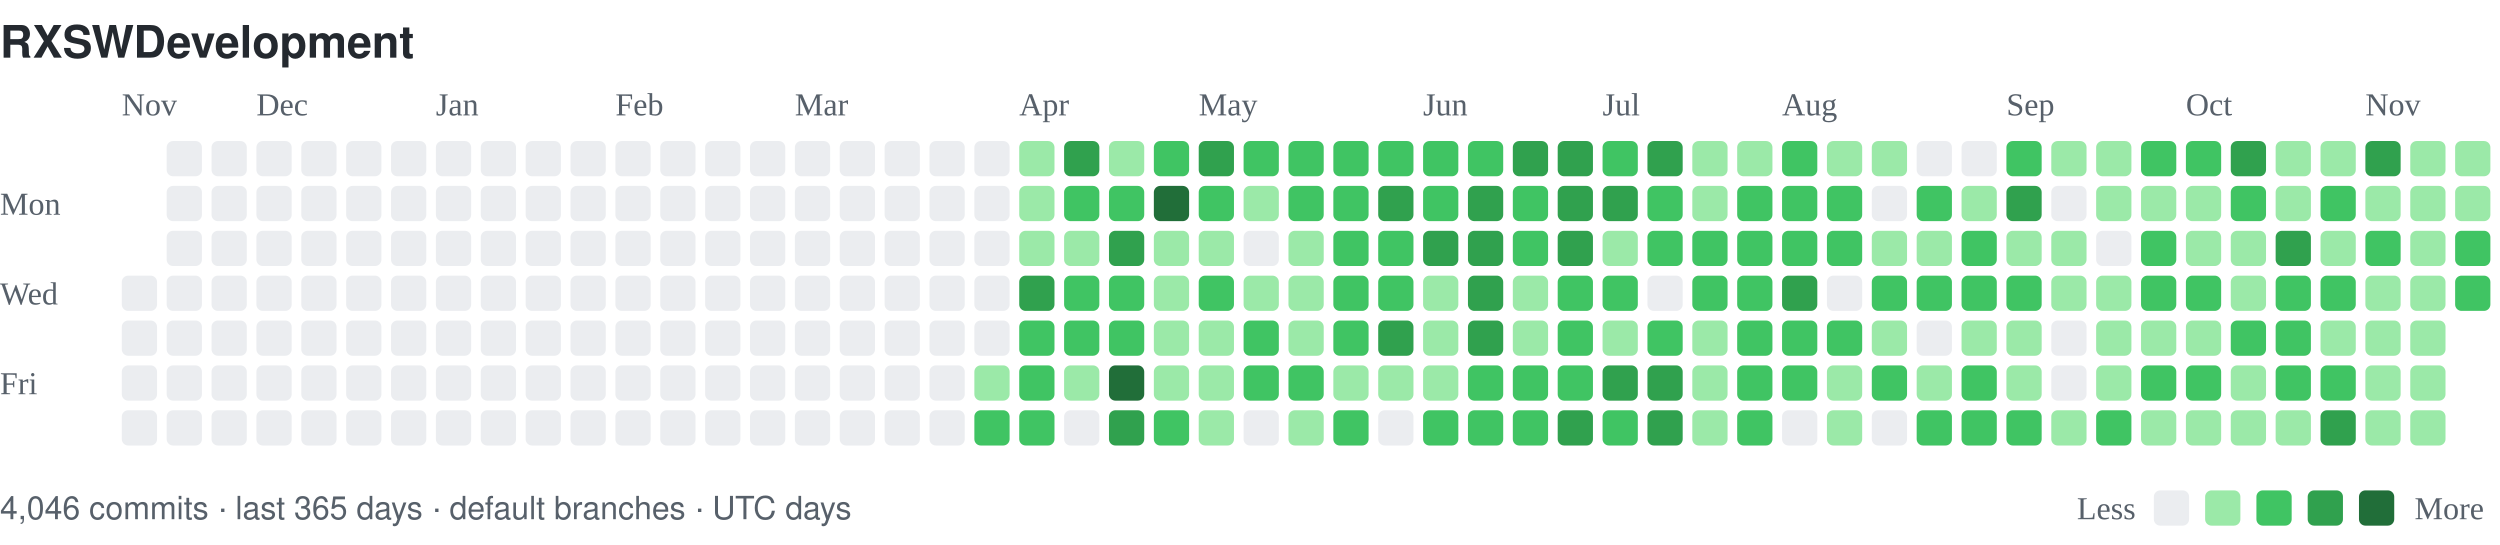
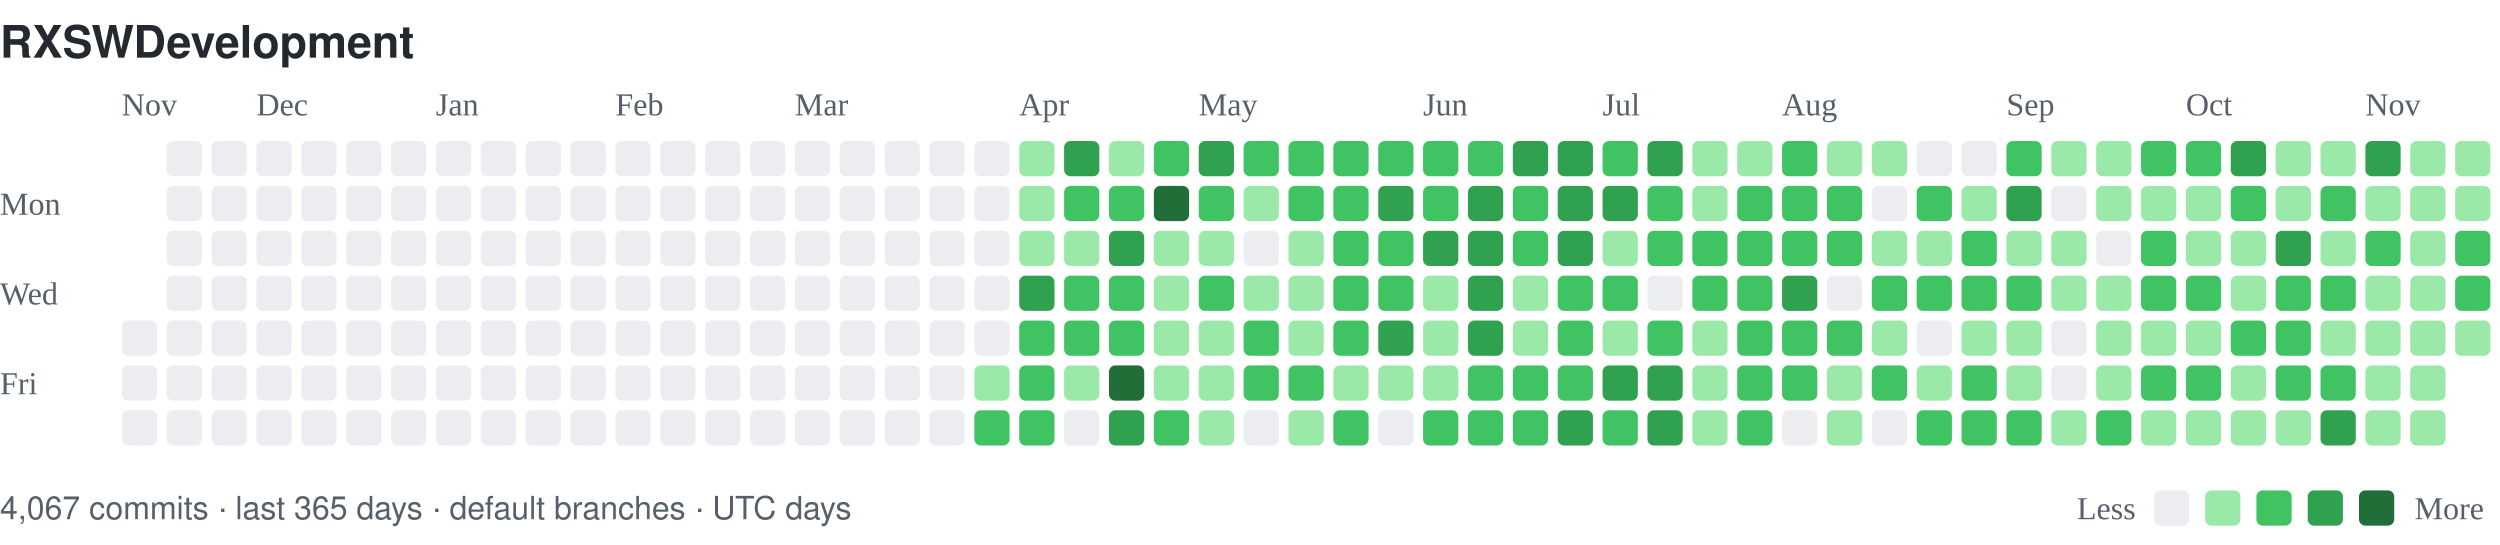
<svg xmlns="http://www.w3.org/2000/svg" width="780" height="170" viewBox="0 0 780 170" role="img">
  <text x="0" y="18" font-size="14" font-weight="600" fill="#24292f" font-family="ui-sans-serif,-apple-system,Segoe UI,Helvetica,Arial,sans-serif">RXSWDevelopment</text>
  <text x="0" y="67" font-size="10" fill="#57606a">Mon</text>
  <text x="0" y="95" font-size="10" fill="#57606a">Wed</text>
  <text x="0" y="123" font-size="10" fill="#57606a">Fri</text>
  <text x="38" y="36" font-size="10" fill="#57606a">Nov</text>
-   <rect x="38" y="86" width="11" height="11" rx="2" fill="#ebedf0" />
  <rect x="38" y="100" width="11" height="11" rx="2" fill="#ebedf0" />
  <rect x="38" y="114" width="11" height="11" rx="2" fill="#ebedf0" />
  <rect x="38" y="128" width="11" height="11" rx="2" fill="#ebedf0" />
  <rect x="52" y="44" width="11" height="11" rx="2" fill="#ebedf0" />
  <rect x="52" y="58" width="11" height="11" rx="2" fill="#ebedf0" />
  <rect x="52" y="72" width="11" height="11" rx="2" fill="#ebedf0" />
  <rect x="52" y="86" width="11" height="11" rx="2" fill="#ebedf0" />
  <rect x="52" y="100" width="11" height="11" rx="2" fill="#ebedf0" />
  <rect x="52" y="114" width="11" height="11" rx="2" fill="#ebedf0" />
  <rect x="52" y="128" width="11" height="11" rx="2" fill="#ebedf0" />
  <rect x="66" y="44" width="11" height="11" rx="2" fill="#ebedf0" />
  <rect x="66" y="58" width="11" height="11" rx="2" fill="#ebedf0" />
  <rect x="66" y="72" width="11" height="11" rx="2" fill="#ebedf0" />
  <rect x="66" y="86" width="11" height="11" rx="2" fill="#ebedf0" />
  <rect x="66" y="100" width="11" height="11" rx="2" fill="#ebedf0" />
  <rect x="66" y="114" width="11" height="11" rx="2" fill="#ebedf0" />
  <rect x="66" y="128" width="11" height="11" rx="2" fill="#ebedf0" />
  <text x="80" y="36" font-size="10" fill="#57606a">Dec</text>
  <rect x="80" y="44" width="11" height="11" rx="2" fill="#ebedf0" />
  <rect x="80" y="58" width="11" height="11" rx="2" fill="#ebedf0" />
  <rect x="80" y="72" width="11" height="11" rx="2" fill="#ebedf0" />
  <rect x="80" y="86" width="11" height="11" rx="2" fill="#ebedf0" />
  <rect x="80" y="100" width="11" height="11" rx="2" fill="#ebedf0" />
  <rect x="80" y="114" width="11" height="11" rx="2" fill="#ebedf0" />
  <rect x="80" y="128" width="11" height="11" rx="2" fill="#ebedf0" />
  <rect x="94" y="44" width="11" height="11" rx="2" fill="#ebedf0" />
  <rect x="94" y="58" width="11" height="11" rx="2" fill="#ebedf0" />
  <rect x="94" y="72" width="11" height="11" rx="2" fill="#ebedf0" />
  <rect x="94" y="86" width="11" height="11" rx="2" fill="#ebedf0" />
  <rect x="94" y="100" width="11" height="11" rx="2" fill="#ebedf0" />
  <rect x="94" y="114" width="11" height="11" rx="2" fill="#ebedf0" />
  <rect x="94" y="128" width="11" height="11" rx="2" fill="#ebedf0" />
  <rect x="108" y="44" width="11" height="11" rx="2" fill="#ebedf0" />
  <rect x="108" y="58" width="11" height="11" rx="2" fill="#ebedf0" />
  <rect x="108" y="72" width="11" height="11" rx="2" fill="#ebedf0" />
  <rect x="108" y="86" width="11" height="11" rx="2" fill="#ebedf0" />
  <rect x="108" y="100" width="11" height="11" rx="2" fill="#ebedf0" />
  <rect x="108" y="114" width="11" height="11" rx="2" fill="#ebedf0" />
  <rect x="108" y="128" width="11" height="11" rx="2" fill="#ebedf0" />
  <rect x="122" y="44" width="11" height="11" rx="2" fill="#ebedf0" />
  <rect x="122" y="58" width="11" height="11" rx="2" fill="#ebedf0" />
  <rect x="122" y="72" width="11" height="11" rx="2" fill="#ebedf0" />
  <rect x="122" y="86" width="11" height="11" rx="2" fill="#ebedf0" />
  <rect x="122" y="100" width="11" height="11" rx="2" fill="#ebedf0" />
  <rect x="122" y="114" width="11" height="11" rx="2" fill="#ebedf0" />
  <rect x="122" y="128" width="11" height="11" rx="2" fill="#ebedf0" />
  <text x="136" y="36" font-size="10" fill="#57606a">Jan</text>
  <rect x="136" y="44" width="11" height="11" rx="2" fill="#ebedf0" />
  <rect x="136" y="58" width="11" height="11" rx="2" fill="#ebedf0" />
  <rect x="136" y="72" width="11" height="11" rx="2" fill="#ebedf0" />
  <rect x="136" y="86" width="11" height="11" rx="2" fill="#ebedf0" />
  <rect x="136" y="100" width="11" height="11" rx="2" fill="#ebedf0" />
  <rect x="136" y="114" width="11" height="11" rx="2" fill="#ebedf0" />
  <rect x="136" y="128" width="11" height="11" rx="2" fill="#ebedf0" />
  <rect x="150" y="44" width="11" height="11" rx="2" fill="#ebedf0" />
  <rect x="150" y="58" width="11" height="11" rx="2" fill="#ebedf0" />
  <rect x="150" y="72" width="11" height="11" rx="2" fill="#ebedf0" />
  <rect x="150" y="86" width="11" height="11" rx="2" fill="#ebedf0" />
  <rect x="150" y="100" width="11" height="11" rx="2" fill="#ebedf0" />
  <rect x="150" y="114" width="11" height="11" rx="2" fill="#ebedf0" />
  <rect x="150" y="128" width="11" height="11" rx="2" fill="#ebedf0" />
  <rect x="164" y="44" width="11" height="11" rx="2" fill="#ebedf0" />
  <rect x="164" y="58" width="11" height="11" rx="2" fill="#ebedf0" />
  <rect x="164" y="72" width="11" height="11" rx="2" fill="#ebedf0" />
  <rect x="164" y="86" width="11" height="11" rx="2" fill="#ebedf0" />
  <rect x="164" y="100" width="11" height="11" rx="2" fill="#ebedf0" />
  <rect x="164" y="114" width="11" height="11" rx="2" fill="#ebedf0" />
  <rect x="164" y="128" width="11" height="11" rx="2" fill="#ebedf0" />
  <rect x="178" y="44" width="11" height="11" rx="2" fill="#ebedf0" />
  <rect x="178" y="58" width="11" height="11" rx="2" fill="#ebedf0" />
  <rect x="178" y="72" width="11" height="11" rx="2" fill="#ebedf0" />
  <rect x="178" y="86" width="11" height="11" rx="2" fill="#ebedf0" />
  <rect x="178" y="100" width="11" height="11" rx="2" fill="#ebedf0" />
  <rect x="178" y="114" width="11" height="11" rx="2" fill="#ebedf0" />
  <rect x="178" y="128" width="11" height="11" rx="2" fill="#ebedf0" />
  <text x="192" y="36" font-size="10" fill="#57606a">Feb</text>
  <rect x="192" y="44" width="11" height="11" rx="2" fill="#ebedf0" />
  <rect x="192" y="58" width="11" height="11" rx="2" fill="#ebedf0" />
  <rect x="192" y="72" width="11" height="11" rx="2" fill="#ebedf0" />
  <rect x="192" y="86" width="11" height="11" rx="2" fill="#ebedf0" />
  <rect x="192" y="100" width="11" height="11" rx="2" fill="#ebedf0" />
  <rect x="192" y="114" width="11" height="11" rx="2" fill="#ebedf0" />
  <rect x="192" y="128" width="11" height="11" rx="2" fill="#ebedf0" />
  <rect x="206" y="44" width="11" height="11" rx="2" fill="#ebedf0" />
  <rect x="206" y="58" width="11" height="11" rx="2" fill="#ebedf0" />
  <rect x="206" y="72" width="11" height="11" rx="2" fill="#ebedf0" />
  <rect x="206" y="86" width="11" height="11" rx="2" fill="#ebedf0" />
  <rect x="206" y="100" width="11" height="11" rx="2" fill="#ebedf0" />
  <rect x="206" y="114" width="11" height="11" rx="2" fill="#ebedf0" />
  <rect x="206" y="128" width="11" height="11" rx="2" fill="#ebedf0" />
  <rect x="220" y="44" width="11" height="11" rx="2" fill="#ebedf0" />
  <rect x="220" y="58" width="11" height="11" rx="2" fill="#ebedf0" />
  <rect x="220" y="72" width="11" height="11" rx="2" fill="#ebedf0" />
  <rect x="220" y="86" width="11" height="11" rx="2" fill="#ebedf0" />
  <rect x="220" y="100" width="11" height="11" rx="2" fill="#ebedf0" />
  <rect x="220" y="114" width="11" height="11" rx="2" fill="#ebedf0" />
  <rect x="220" y="128" width="11" height="11" rx="2" fill="#ebedf0" />
  <rect x="234" y="44" width="11" height="11" rx="2" fill="#ebedf0" />
  <rect x="234" y="58" width="11" height="11" rx="2" fill="#ebedf0" />
  <rect x="234" y="72" width="11" height="11" rx="2" fill="#ebedf0" />
  <rect x="234" y="86" width="11" height="11" rx="2" fill="#ebedf0" />
  <rect x="234" y="100" width="11" height="11" rx="2" fill="#ebedf0" />
  <rect x="234" y="114" width="11" height="11" rx="2" fill="#ebedf0" />
  <rect x="234" y="128" width="11" height="11" rx="2" fill="#ebedf0" />
  <text x="248" y="36" font-size="10" fill="#57606a">Mar</text>
  <rect x="248" y="44" width="11" height="11" rx="2" fill="#ebedf0" />
  <rect x="248" y="58" width="11" height="11" rx="2" fill="#ebedf0" />
  <rect x="248" y="72" width="11" height="11" rx="2" fill="#ebedf0" />
  <rect x="248" y="86" width="11" height="11" rx="2" fill="#ebedf0" />
  <rect x="248" y="100" width="11" height="11" rx="2" fill="#ebedf0" />
  <rect x="248" y="114" width="11" height="11" rx="2" fill="#ebedf0" />
  <rect x="248" y="128" width="11" height="11" rx="2" fill="#ebedf0" />
  <rect x="262" y="44" width="11" height="11" rx="2" fill="#ebedf0" />
  <rect x="262" y="58" width="11" height="11" rx="2" fill="#ebedf0" />
  <rect x="262" y="72" width="11" height="11" rx="2" fill="#ebedf0" />
  <rect x="262" y="86" width="11" height="11" rx="2" fill="#ebedf0" />
  <rect x="262" y="100" width="11" height="11" rx="2" fill="#ebedf0" />
  <rect x="262" y="114" width="11" height="11" rx="2" fill="#ebedf0" />
  <rect x="262" y="128" width="11" height="11" rx="2" fill="#ebedf0" />
  <rect x="276" y="44" width="11" height="11" rx="2" fill="#ebedf0" />
  <rect x="276" y="58" width="11" height="11" rx="2" fill="#ebedf0" />
  <rect x="276" y="72" width="11" height="11" rx="2" fill="#ebedf0" />
  <rect x="276" y="86" width="11" height="11" rx="2" fill="#ebedf0" />
  <rect x="276" y="100" width="11" height="11" rx="2" fill="#ebedf0" />
  <rect x="276" y="114" width="11" height="11" rx="2" fill="#ebedf0" />
  <rect x="276" y="128" width="11" height="11" rx="2" fill="#ebedf0" />
  <rect x="290" y="44" width="11" height="11" rx="2" fill="#ebedf0" />
  <rect x="290" y="58" width="11" height="11" rx="2" fill="#ebedf0" />
  <rect x="290" y="72" width="11" height="11" rx="2" fill="#ebedf0" />
  <rect x="290" y="86" width="11" height="11" rx="2" fill="#ebedf0" />
  <rect x="290" y="100" width="11" height="11" rx="2" fill="#ebedf0" />
  <rect x="290" y="114" width="11" height="11" rx="2" fill="#ebedf0" />
  <rect x="290" y="128" width="11" height="11" rx="2" fill="#ebedf0" />
  <rect x="304" y="44" width="11" height="11" rx="2" fill="#ebedf0" />
  <rect x="304" y="58" width="11" height="11" rx="2" fill="#ebedf0" />
  <rect x="304" y="72" width="11" height="11" rx="2" fill="#ebedf0" />
  <rect x="304" y="86" width="11" height="11" rx="2" fill="#ebedf0" />
  <rect x="304" y="100" width="11" height="11" rx="2" fill="#ebedf0" />
  <rect x="304" y="114" width="11" height="11" rx="2" fill="#9be9a8" />
  <rect x="304" y="128" width="11" height="11" rx="2" fill="#40c463" />
  <text x="318" y="36" font-size="10" fill="#57606a">Apr</text>
  <rect x="318" y="44" width="11" height="11" rx="2" fill="#9be9a8" />
  <rect x="318" y="58" width="11" height="11" rx="2" fill="#9be9a8" />
  <rect x="318" y="72" width="11" height="11" rx="2" fill="#9be9a8" />
  <rect x="318" y="86" width="11" height="11" rx="2" fill="#30a14e" />
  <rect x="318" y="100" width="11" height="11" rx="2" fill="#40c463" />
  <rect x="318" y="114" width="11" height="11" rx="2" fill="#40c463" />
  <rect x="318" y="128" width="11" height="11" rx="2" fill="#40c463" />
  <rect x="332" y="44" width="11" height="11" rx="2" fill="#30a14e" />
  <rect x="332" y="58" width="11" height="11" rx="2" fill="#40c463" />
  <rect x="332" y="72" width="11" height="11" rx="2" fill="#9be9a8" />
  <rect x="332" y="86" width="11" height="11" rx="2" fill="#40c463" />
  <rect x="332" y="100" width="11" height="11" rx="2" fill="#40c463" />
  <rect x="332" y="114" width="11" height="11" rx="2" fill="#9be9a8" />
  <rect x="332" y="128" width="11" height="11" rx="2" fill="#ebedf0" />
  <rect x="346" y="44" width="11" height="11" rx="2" fill="#9be9a8" />
  <rect x="346" y="58" width="11" height="11" rx="2" fill="#40c463" />
  <rect x="346" y="72" width="11" height="11" rx="2" fill="#30a14e" />
  <rect x="346" y="86" width="11" height="11" rx="2" fill="#40c463" />
  <rect x="346" y="100" width="11" height="11" rx="2" fill="#40c463" />
  <rect x="346" y="114" width="11" height="11" rx="2" fill="#216e39" />
  <rect x="346" y="128" width="11" height="11" rx="2" fill="#30a14e" />
  <rect x="360" y="44" width="11" height="11" rx="2" fill="#40c463" />
  <rect x="360" y="58" width="11" height="11" rx="2" fill="#216e39" />
  <rect x="360" y="72" width="11" height="11" rx="2" fill="#9be9a8" />
  <rect x="360" y="86" width="11" height="11" rx="2" fill="#9be9a8" />
  <rect x="360" y="100" width="11" height="11" rx="2" fill="#9be9a8" />
  <rect x="360" y="114" width="11" height="11" rx="2" fill="#9be9a8" />
  <rect x="360" y="128" width="11" height="11" rx="2" fill="#40c463" />
  <text x="374" y="36" font-size="10" fill="#57606a">May</text>
  <rect x="374" y="44" width="11" height="11" rx="2" fill="#30a14e" />
  <rect x="374" y="58" width="11" height="11" rx="2" fill="#40c463" />
  <rect x="374" y="72" width="11" height="11" rx="2" fill="#9be9a8" />
  <rect x="374" y="86" width="11" height="11" rx="2" fill="#40c463" />
  <rect x="374" y="100" width="11" height="11" rx="2" fill="#9be9a8" />
  <rect x="374" y="114" width="11" height="11" rx="2" fill="#9be9a8" />
  <rect x="374" y="128" width="11" height="11" rx="2" fill="#9be9a8" />
  <rect x="388" y="44" width="11" height="11" rx="2" fill="#40c463" />
  <rect x="388" y="58" width="11" height="11" rx="2" fill="#9be9a8" />
  <rect x="388" y="72" width="11" height="11" rx="2" fill="#ebedf0" />
  <rect x="388" y="86" width="11" height="11" rx="2" fill="#9be9a8" />
  <rect x="388" y="100" width="11" height="11" rx="2" fill="#40c463" />
  <rect x="388" y="114" width="11" height="11" rx="2" fill="#40c463" />
  <rect x="388" y="128" width="11" height="11" rx="2" fill="#ebedf0" />
  <rect x="402" y="44" width="11" height="11" rx="2" fill="#40c463" />
  <rect x="402" y="58" width="11" height="11" rx="2" fill="#40c463" />
  <rect x="402" y="72" width="11" height="11" rx="2" fill="#9be9a8" />
  <rect x="402" y="86" width="11" height="11" rx="2" fill="#9be9a8" />
  <rect x="402" y="100" width="11" height="11" rx="2" fill="#9be9a8" />
  <rect x="402" y="114" width="11" height="11" rx="2" fill="#40c463" />
  <rect x="402" y="128" width="11" height="11" rx="2" fill="#9be9a8" />
  <rect x="416" y="44" width="11" height="11" rx="2" fill="#40c463" />
  <rect x="416" y="58" width="11" height="11" rx="2" fill="#40c463" />
  <rect x="416" y="72" width="11" height="11" rx="2" fill="#40c463" />
  <rect x="416" y="86" width="11" height="11" rx="2" fill="#40c463" />
  <rect x="416" y="100" width="11" height="11" rx="2" fill="#40c463" />
  <rect x="416" y="114" width="11" height="11" rx="2" fill="#9be9a8" />
  <rect x="416" y="128" width="11" height="11" rx="2" fill="#40c463" />
  <rect x="430" y="44" width="11" height="11" rx="2" fill="#40c463" />
  <rect x="430" y="58" width="11" height="11" rx="2" fill="#30a14e" />
  <rect x="430" y="72" width="11" height="11" rx="2" fill="#40c463" />
  <rect x="430" y="86" width="11" height="11" rx="2" fill="#40c463" />
  <rect x="430" y="100" width="11" height="11" rx="2" fill="#30a14e" />
  <rect x="430" y="114" width="11" height="11" rx="2" fill="#9be9a8" />
  <rect x="430" y="128" width="11" height="11" rx="2" fill="#ebedf0" />
  <text x="444" y="36" font-size="10" fill="#57606a">Jun</text>
  <rect x="444" y="44" width="11" height="11" rx="2" fill="#40c463" />
  <rect x="444" y="58" width="11" height="11" rx="2" fill="#40c463" />
  <rect x="444" y="72" width="11" height="11" rx="2" fill="#30a14e" />
  <rect x="444" y="86" width="11" height="11" rx="2" fill="#9be9a8" />
  <rect x="444" y="100" width="11" height="11" rx="2" fill="#9be9a8" />
  <rect x="444" y="114" width="11" height="11" rx="2" fill="#9be9a8" />
  <rect x="444" y="128" width="11" height="11" rx="2" fill="#40c463" />
  <rect x="458" y="44" width="11" height="11" rx="2" fill="#40c463" />
  <rect x="458" y="58" width="11" height="11" rx="2" fill="#30a14e" />
  <rect x="458" y="72" width="11" height="11" rx="2" fill="#30a14e" />
  <rect x="458" y="86" width="11" height="11" rx="2" fill="#30a14e" />
  <rect x="458" y="100" width="11" height="11" rx="2" fill="#30a14e" />
  <rect x="458" y="114" width="11" height="11" rx="2" fill="#40c463" />
  <rect x="458" y="128" width="11" height="11" rx="2" fill="#40c463" />
  <rect x="472" y="44" width="11" height="11" rx="2" fill="#30a14e" />
  <rect x="472" y="58" width="11" height="11" rx="2" fill="#40c463" />
  <rect x="472" y="72" width="11" height="11" rx="2" fill="#40c463" />
  <rect x="472" y="86" width="11" height="11" rx="2" fill="#9be9a8" />
  <rect x="472" y="100" width="11" height="11" rx="2" fill="#9be9a8" />
  <rect x="472" y="114" width="11" height="11" rx="2" fill="#40c463" />
  <rect x="472" y="128" width="11" height="11" rx="2" fill="#40c463" />
  <rect x="486" y="44" width="11" height="11" rx="2" fill="#30a14e" />
  <rect x="486" y="58" width="11" height="11" rx="2" fill="#30a14e" />
  <rect x="486" y="72" width="11" height="11" rx="2" fill="#30a14e" />
  <rect x="486" y="86" width="11" height="11" rx="2" fill="#40c463" />
  <rect x="486" y="100" width="11" height="11" rx="2" fill="#40c463" />
  <rect x="486" y="114" width="11" height="11" rx="2" fill="#40c463" />
  <rect x="486" y="128" width="11" height="11" rx="2" fill="#30a14e" />
  <text x="500" y="36" font-size="10" fill="#57606a">Jul</text>
  <rect x="500" y="44" width="11" height="11" rx="2" fill="#40c463" />
  <rect x="500" y="58" width="11" height="11" rx="2" fill="#30a14e" />
  <rect x="500" y="72" width="11" height="11" rx="2" fill="#9be9a8" />
  <rect x="500" y="86" width="11" height="11" rx="2" fill="#40c463" />
  <rect x="500" y="100" width="11" height="11" rx="2" fill="#9be9a8" />
  <rect x="500" y="114" width="11" height="11" rx="2" fill="#30a14e" />
  <rect x="500" y="128" width="11" height="11" rx="2" fill="#40c463" />
  <rect x="514" y="44" width="11" height="11" rx="2" fill="#30a14e" />
  <rect x="514" y="58" width="11" height="11" rx="2" fill="#40c463" />
  <rect x="514" y="72" width="11" height="11" rx="2" fill="#40c463" />
  <rect x="514" y="86" width="11" height="11" rx="2" fill="#ebedf0" />
  <rect x="514" y="100" width="11" height="11" rx="2" fill="#40c463" />
  <rect x="514" y="114" width="11" height="11" rx="2" fill="#30a14e" />
  <rect x="514" y="128" width="11" height="11" rx="2" fill="#30a14e" />
  <rect x="528" y="44" width="11" height="11" rx="2" fill="#9be9a8" />
  <rect x="528" y="58" width="11" height="11" rx="2" fill="#9be9a8" />
  <rect x="528" y="72" width="11" height="11" rx="2" fill="#40c463" />
  <rect x="528" y="86" width="11" height="11" rx="2" fill="#40c463" />
  <rect x="528" y="100" width="11" height="11" rx="2" fill="#9be9a8" />
  <rect x="528" y="114" width="11" height="11" rx="2" fill="#9be9a8" />
  <rect x="528" y="128" width="11" height="11" rx="2" fill="#9be9a8" />
  <rect x="542" y="44" width="11" height="11" rx="2" fill="#9be9a8" />
  <rect x="542" y="58" width="11" height="11" rx="2" fill="#40c463" />
  <rect x="542" y="72" width="11" height="11" rx="2" fill="#40c463" />
  <rect x="542" y="86" width="11" height="11" rx="2" fill="#40c463" />
  <rect x="542" y="100" width="11" height="11" rx="2" fill="#40c463" />
  <rect x="542" y="114" width="11" height="11" rx="2" fill="#40c463" />
  <rect x="542" y="128" width="11" height="11" rx="2" fill="#40c463" />
  <text x="556" y="36" font-size="10" fill="#57606a">Aug</text>
  <rect x="556" y="44" width="11" height="11" rx="2" fill="#40c463" />
  <rect x="556" y="58" width="11" height="11" rx="2" fill="#40c463" />
  <rect x="556" y="72" width="11" height="11" rx="2" fill="#40c463" />
  <rect x="556" y="86" width="11" height="11" rx="2" fill="#30a14e" />
  <rect x="556" y="100" width="11" height="11" rx="2" fill="#40c463" />
  <rect x="556" y="114" width="11" height="11" rx="2" fill="#40c463" />
  <rect x="556" y="128" width="11" height="11" rx="2" fill="#ebedf0" />
  <rect x="570" y="44" width="11" height="11" rx="2" fill="#9be9a8" />
  <rect x="570" y="58" width="11" height="11" rx="2" fill="#40c463" />
  <rect x="570" y="72" width="11" height="11" rx="2" fill="#40c463" />
  <rect x="570" y="86" width="11" height="11" rx="2" fill="#ebedf0" />
  <rect x="570" y="100" width="11" height="11" rx="2" fill="#40c463" />
  <rect x="570" y="114" width="11" height="11" rx="2" fill="#9be9a8" />
  <rect x="570" y="128" width="11" height="11" rx="2" fill="#9be9a8" />
  <rect x="584" y="44" width="11" height="11" rx="2" fill="#9be9a8" />
  <rect x="584" y="58" width="11" height="11" rx="2" fill="#ebedf0" />
  <rect x="584" y="72" width="11" height="11" rx="2" fill="#9be9a8" />
  <rect x="584" y="86" width="11" height="11" rx="2" fill="#40c463" />
  <rect x="584" y="100" width="11" height="11" rx="2" fill="#9be9a8" />
  <rect x="584" y="114" width="11" height="11" rx="2" fill="#40c463" />
  <rect x="584" y="128" width="11" height="11" rx="2" fill="#ebedf0" />
  <rect x="598" y="44" width="11" height="11" rx="2" fill="#ebedf0" />
  <rect x="598" y="58" width="11" height="11" rx="2" fill="#40c463" />
  <rect x="598" y="72" width="11" height="11" rx="2" fill="#9be9a8" />
  <rect x="598" y="86" width="11" height="11" rx="2" fill="#40c463" />
  <rect x="598" y="100" width="11" height="11" rx="2" fill="#ebedf0" />
  <rect x="598" y="114" width="11" height="11" rx="2" fill="#9be9a8" />
  <rect x="598" y="128" width="11" height="11" rx="2" fill="#40c463" />
  <rect x="612" y="44" width="11" height="11" rx="2" fill="#ebedf0" />
  <rect x="612" y="58" width="11" height="11" rx="2" fill="#9be9a8" />
  <rect x="612" y="72" width="11" height="11" rx="2" fill="#40c463" />
  <rect x="612" y="86" width="11" height="11" rx="2" fill="#40c463" />
  <rect x="612" y="100" width="11" height="11" rx="2" fill="#9be9a8" />
  <rect x="612" y="114" width="11" height="11" rx="2" fill="#40c463" />
  <rect x="612" y="128" width="11" height="11" rx="2" fill="#40c463" />
  <text x="626" y="36" font-size="10" fill="#57606a">Sep</text>
  <rect x="626" y="44" width="11" height="11" rx="2" fill="#40c463" />
  <rect x="626" y="58" width="11" height="11" rx="2" fill="#30a14e" />
  <rect x="626" y="72" width="11" height="11" rx="2" fill="#9be9a8" />
  <rect x="626" y="86" width="11" height="11" rx="2" fill="#40c463" />
  <rect x="626" y="100" width="11" height="11" rx="2" fill="#9be9a8" />
  <rect x="626" y="114" width="11" height="11" rx="2" fill="#9be9a8" />
  <rect x="626" y="128" width="11" height="11" rx="2" fill="#40c463" />
  <rect x="640" y="44" width="11" height="11" rx="2" fill="#9be9a8" />
  <rect x="640" y="58" width="11" height="11" rx="2" fill="#ebedf0" />
  <rect x="640" y="72" width="11" height="11" rx="2" fill="#9be9a8" />
  <rect x="640" y="86" width="11" height="11" rx="2" fill="#9be9a8" />
  <rect x="640" y="100" width="11" height="11" rx="2" fill="#ebedf0" />
  <rect x="640" y="114" width="11" height="11" rx="2" fill="#ebedf0" />
  <rect x="640" y="128" width="11" height="11" rx="2" fill="#9be9a8" />
  <rect x="654" y="44" width="11" height="11" rx="2" fill="#9be9a8" />
  <rect x="654" y="58" width="11" height="11" rx="2" fill="#9be9a8" />
  <rect x="654" y="72" width="11" height="11" rx="2" fill="#ebedf0" />
  <rect x="654" y="86" width="11" height="11" rx="2" fill="#9be9a8" />
  <rect x="654" y="100" width="11" height="11" rx="2" fill="#9be9a8" />
  <rect x="654" y="114" width="11" height="11" rx="2" fill="#9be9a8" />
  <rect x="654" y="128" width="11" height="11" rx="2" fill="#40c463" />
  <rect x="668" y="44" width="11" height="11" rx="2" fill="#40c463" />
  <rect x="668" y="58" width="11" height="11" rx="2" fill="#9be9a8" />
  <rect x="668" y="72" width="11" height="11" rx="2" fill="#40c463" />
  <rect x="668" y="86" width="11" height="11" rx="2" fill="#40c463" />
  <rect x="668" y="100" width="11" height="11" rx="2" fill="#9be9a8" />
  <rect x="668" y="114" width="11" height="11" rx="2" fill="#40c463" />
  <rect x="668" y="128" width="11" height="11" rx="2" fill="#9be9a8" />
  <text x="682" y="36" font-size="10" fill="#57606a">Oct</text>
  <rect x="682" y="44" width="11" height="11" rx="2" fill="#40c463" />
  <rect x="682" y="58" width="11" height="11" rx="2" fill="#9be9a8" />
  <rect x="682" y="72" width="11" height="11" rx="2" fill="#9be9a8" />
  <rect x="682" y="86" width="11" height="11" rx="2" fill="#40c463" />
  <rect x="682" y="100" width="11" height="11" rx="2" fill="#9be9a8" />
  <rect x="682" y="114" width="11" height="11" rx="2" fill="#40c463" />
  <rect x="682" y="128" width="11" height="11" rx="2" fill="#9be9a8" />
  <rect x="696" y="44" width="11" height="11" rx="2" fill="#30a14e" />
  <rect x="696" y="58" width="11" height="11" rx="2" fill="#40c463" />
  <rect x="696" y="72" width="11" height="11" rx="2" fill="#9be9a8" />
  <rect x="696" y="86" width="11" height="11" rx="2" fill="#9be9a8" />
  <rect x="696" y="100" width="11" height="11" rx="2" fill="#40c463" />
  <rect x="696" y="114" width="11" height="11" rx="2" fill="#9be9a8" />
  <rect x="696" y="128" width="11" height="11" rx="2" fill="#9be9a8" />
  <rect x="710" y="44" width="11" height="11" rx="2" fill="#9be9a8" />
  <rect x="710" y="58" width="11" height="11" rx="2" fill="#9be9a8" />
  <rect x="710" y="72" width="11" height="11" rx="2" fill="#30a14e" />
  <rect x="710" y="86" width="11" height="11" rx="2" fill="#40c463" />
  <rect x="710" y="100" width="11" height="11" rx="2" fill="#40c463" />
  <rect x="710" y="114" width="11" height="11" rx="2" fill="#40c463" />
  <rect x="710" y="128" width="11" height="11" rx="2" fill="#9be9a8" />
  <rect x="724" y="44" width="11" height="11" rx="2" fill="#9be9a8" />
  <rect x="724" y="58" width="11" height="11" rx="2" fill="#40c463" />
  <rect x="724" y="72" width="11" height="11" rx="2" fill="#9be9a8" />
  <rect x="724" y="86" width="11" height="11" rx="2" fill="#40c463" />
  <rect x="724" y="100" width="11" height="11" rx="2" fill="#9be9a8" />
  <rect x="724" y="114" width="11" height="11" rx="2" fill="#40c463" />
  <rect x="724" y="128" width="11" height="11" rx="2" fill="#30a14e" />
  <text x="738" y="36" font-size="10" fill="#57606a">Nov</text>
  <rect x="738" y="44" width="11" height="11" rx="2" fill="#30a14e" />
  <rect x="738" y="58" width="11" height="11" rx="2" fill="#9be9a8" />
  <rect x="738" y="72" width="11" height="11" rx="2" fill="#40c463" />
  <rect x="738" y="86" width="11" height="11" rx="2" fill="#9be9a8" />
  <rect x="738" y="100" width="11" height="11" rx="2" fill="#9be9a8" />
  <rect x="738" y="114" width="11" height="11" rx="2" fill="#9be9a8" />
  <rect x="738" y="128" width="11" height="11" rx="2" fill="#9be9a8" />
  <rect x="752" y="44" width="11" height="11" rx="2" fill="#9be9a8" />
  <rect x="752" y="58" width="11" height="11" rx="2" fill="#9be9a8" />
  <rect x="752" y="72" width="11" height="11" rx="2" fill="#9be9a8" />
  <rect x="752" y="86" width="11" height="11" rx="2" fill="#9be9a8" />
  <rect x="752" y="100" width="11" height="11" rx="2" fill="#9be9a8" />
  <rect x="752" y="114" width="11" height="11" rx="2" fill="#9be9a8" />
  <rect x="752" y="128" width="11" height="11" rx="2" fill="#9be9a8" />
  <rect x="766" y="44" width="11" height="11" rx="2" fill="#9be9a8" />
  <rect x="766" y="58" width="11" height="11" rx="2" fill="#9be9a8" />
  <rect x="766" y="72" width="11" height="11" rx="2" fill="#40c463" />
  <rect x="766" y="86" width="11" height="11" rx="2" fill="#40c463" />
+   <rect x="766" y="100" width="11" height="11" rx="2" fill="#9be9a8" />
  <text x="648" y="162" font-size="10" fill="#57606a">Less</text>
  <rect x="672" y="153" width="11" height="11" rx="2" fill="#ebedf0" />
  <rect x="688" y="153" width="11" height="11" rx="2" fill="#9be9a8" />
  <rect x="704" y="153" width="11" height="11" rx="2" fill="#40c463" />
  <rect x="720" y="153" width="11" height="11" rx="2" fill="#30a14e" />
  <rect x="736" y="153" width="11" height="11" rx="2" fill="#216e39" />
  <text x="775" y="162" font-size="10" fill="#57606a" text-anchor="end">More</text>
-   <text x="0" y="162" font-size="10" fill="#57606a" font-family="ui-sans-serif,-apple-system,Segoe UI,Helvetica,Arial,sans-serif">4,046 commits · last 365 days · default branches · UTC days</text>
+   <text x="0" y="162" font-size="10" fill="#57606a" font-family="ui-sans-serif,-apple-system,Segoe UI,Helvetica,Arial,sans-serif">4,067 commits · last 365 days · default branches · UTC days</text>
</svg>
